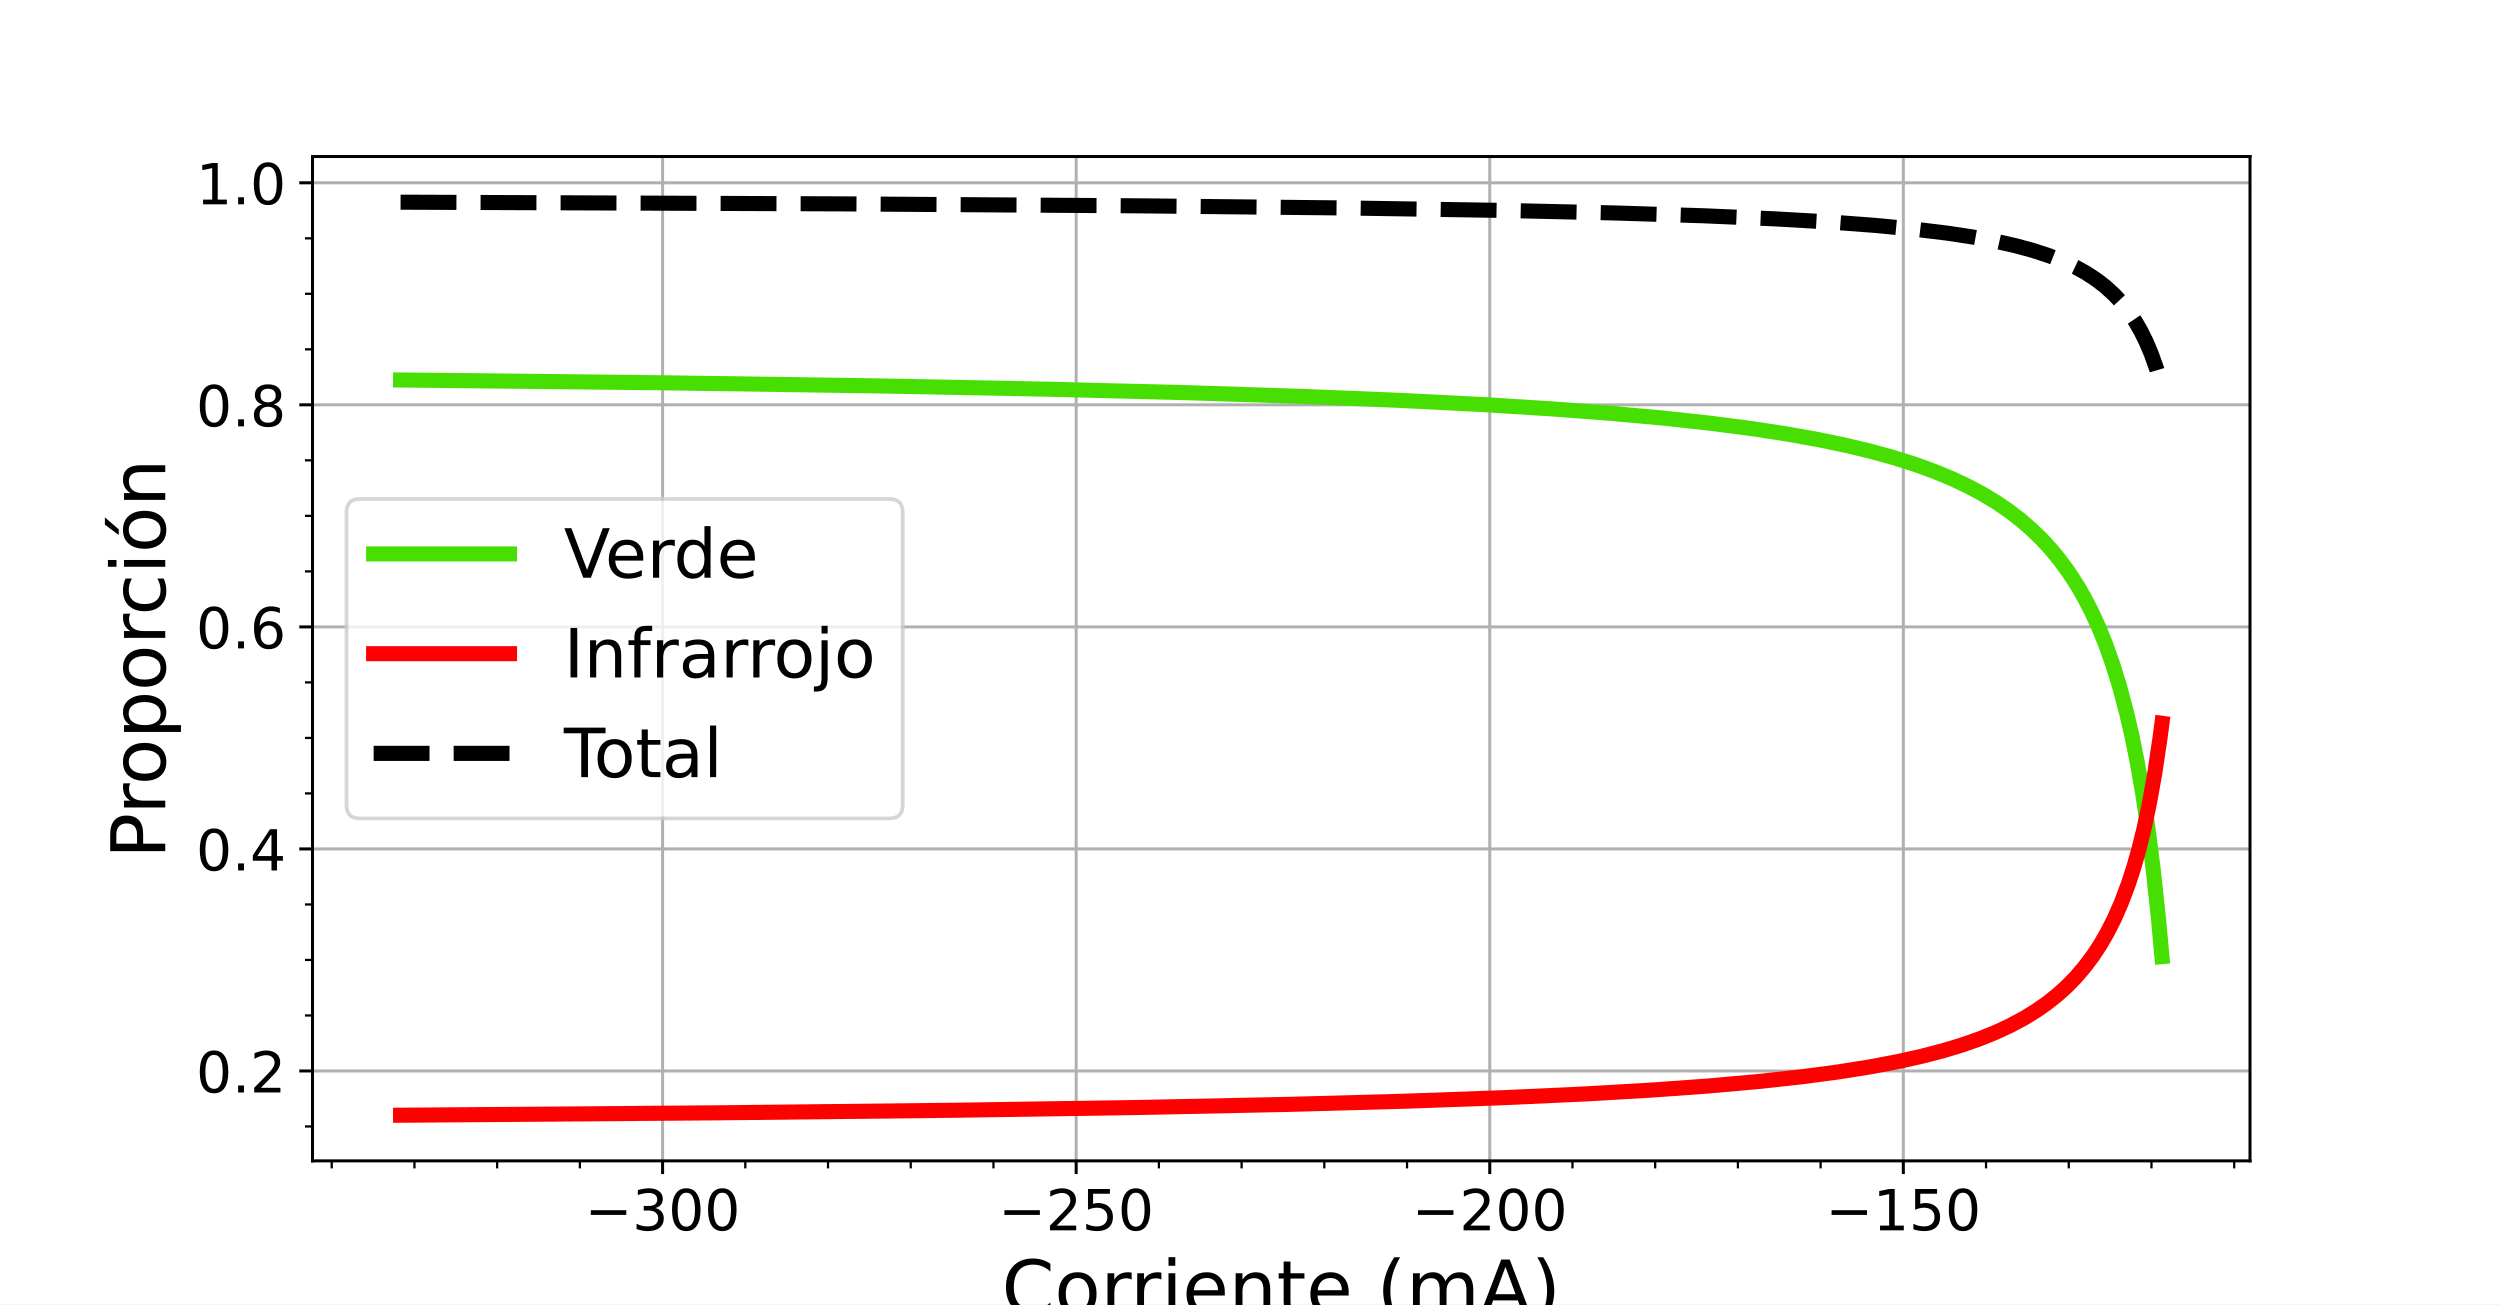
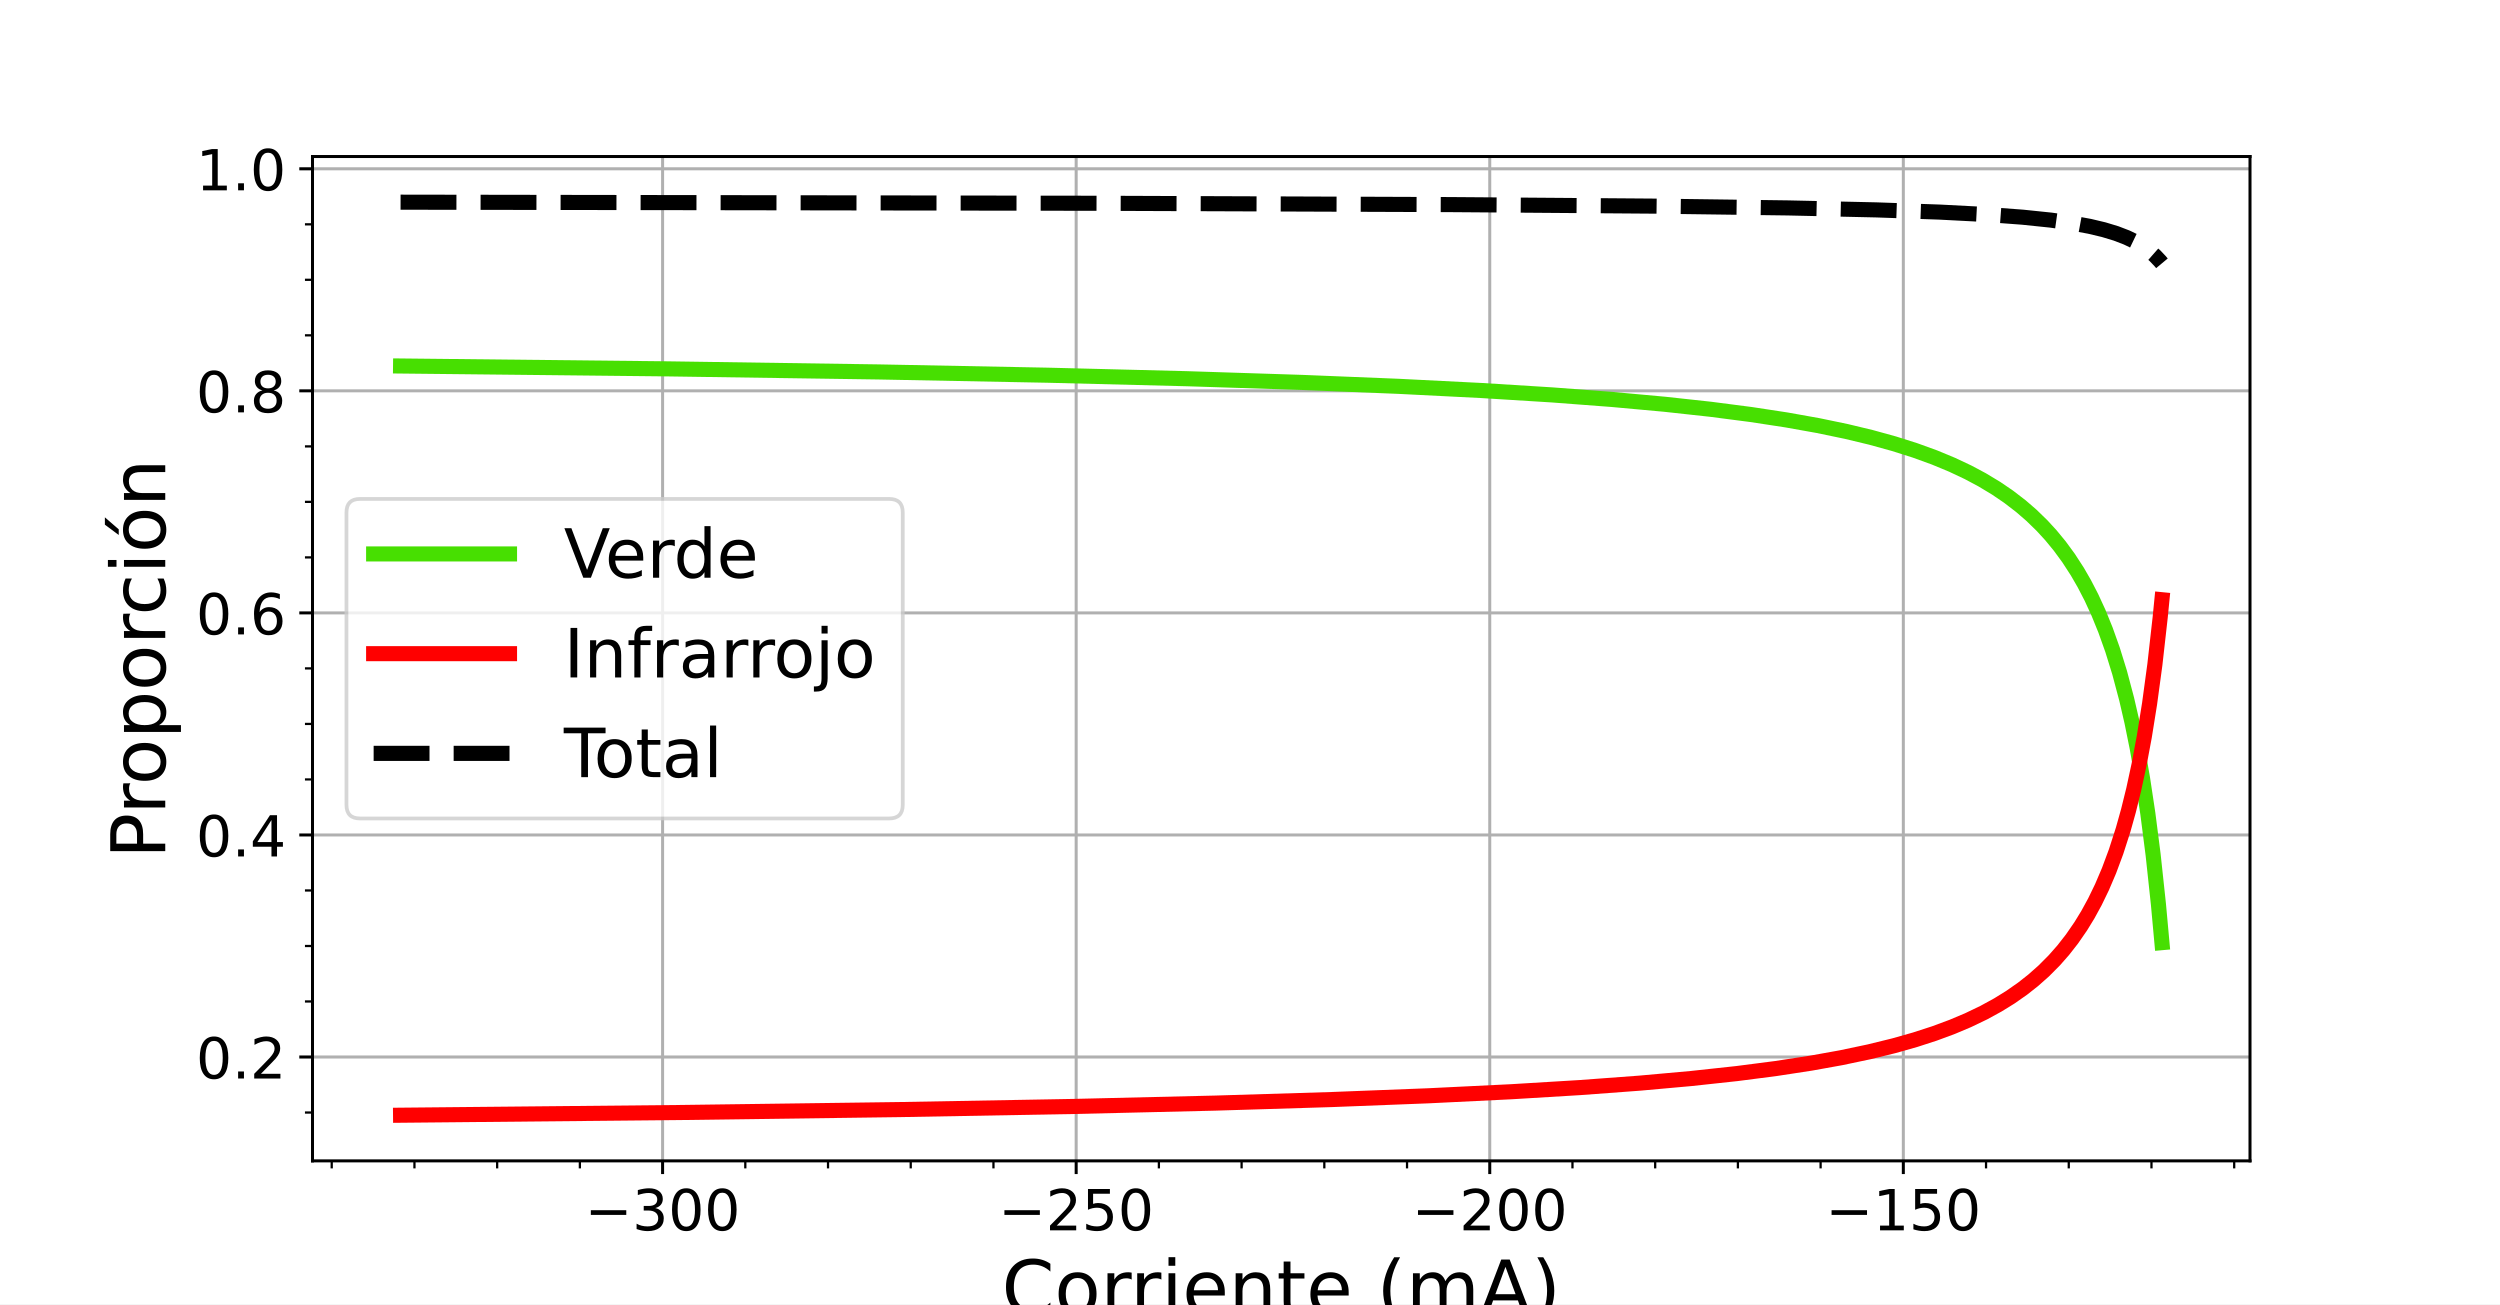
<svg xmlns="http://www.w3.org/2000/svg" xmlns:xlink="http://www.w3.org/1999/xlink" width="662.4pt" height="345.6pt" viewBox="0 0 662.4 345.6" version="1.1">
  <defs>
    <style type="text/css">*{stroke-linejoin: round; stroke-linecap: butt}</style>
  </defs>
  <g id="figure_1">
    <g id="patch_1">
      <path d="M 0 345.6  L 662.4 345.6  L 662.4 0  L 0 0  z " style="fill: #ffffff" />
    </g>
    <g id="axes_1">
      <g id="patch_2">
        <path d="M 82.8 307.584  L 596.16 307.584  L 596.16 41.472  L 82.8 41.472  z " style="fill: #ffffff" />
      </g>
      <g id="matplotlib.axis_1">
        <g id="xtick_1">
          <g id="line2d_1">
-             <path d="M 175.56 307.584  L 175.56 41.472  " clip-path="url(#pfdd4c5bb5a)" style="fill: none; stroke: #b0b0b0; stroke-width: 0.8; stroke-linecap: square" />
+             <path d="M 175.56 307.584  L 175.56 41.472  " clip-path="url(#p34b79a8360)" style="fill: none; stroke: #b0b0b0; stroke-width: 0.8; stroke-linecap: square" />
          </g>
          <g id="line2d_2">
            <defs>
-               <path id="m08923eb233" d="M 0 0  L 0 3.5  " style="stroke: #000000; stroke-width: 0.8" />
-             </defs>
-             <g>
-               <use xlink:href="#m08923eb233" x="175.56" y="307.584" style="stroke: #000000; stroke-width: 0.8" />
+               <path id="m8def4bf81e" d="M 0 0  L 0 3.5  " style="stroke: #000000; stroke-width: 0.8" />
+             </defs>
+             <g>
+               <use xlink:href="#m8def4bf81e" x="175.56" y="307.584" style="stroke: #000000; stroke-width: 0.8" />
            </g>
          </g>
          <g id="text_1">
-             <g transform="translate(154.9595 325.9817) scale(0.15 -0.15)">
+             <g transform="translate(154.9595 325.9817)scale(0.15 -0.15)">
              <defs>
                <path id="DejaVuSans-2212" d="M 678 2272  L 4684 2272  L 4684 1741  L 678 1741  L 678 2272  z " transform="scale(0.015625)" />
                <path id="DejaVuSans-33" d="M 2597 2516  Q 3050 2419 3304 2112  Q 3559 1806 3559 1356  Q 3559 666 3084 287  Q 2609 -91 1734 -91  Q 1441 -91 1130 -33  Q 819 25 488 141  L 488 750  Q 750 597 1062 519  Q 1375 441 1716 441  Q 2309 441 2620 675  Q 2931 909 2931 1356  Q 2931 1769 2642 2001  Q 2353 2234 1838 2234  L 1294 2234  L 1294 2753  L 1863 2753  Q 2328 2753 2575 2939  Q 2822 3125 2822 3475  Q 2822 3834 2567 4026  Q 2313 4219 1838 4219  Q 1578 4219 1281 4162  Q 984 4106 628 3988  L 628 4550  Q 988 4650 1302 4700  Q 1616 4750 1894 4750  Q 2613 4750 3031 4423  Q 3450 4097 3450 3541  Q 3450 3153 3228 2886  Q 3006 2619 2597 2516  z " transform="scale(0.015625)" />
                <path id="DejaVuSans-30" d="M 2034 4250  Q 1547 4250 1301 3770  Q 1056 3291 1056 2328  Q 1056 1369 1301 889  Q 1547 409 2034 409  Q 2525 409 2770 889  Q 3016 1369 3016 2328  Q 3016 3291 2770 3770  Q 2525 4250 2034 4250  z M 2034 4750  Q 2819 4750 3233 4129  Q 3647 3509 3647 2328  Q 3647 1150 3233 529  Q 2819 -91 2034 -91  Q 1250 -91 836 529  Q 422 1150 422 2328  Q 422 3509 836 4129  Q 1250 4750 2034 4750  z " transform="scale(0.015625)" />
              </defs>
              <use xlink:href="#DejaVuSans-2212" />
              <use xlink:href="#DejaVuSans-33" x="83.789" />
              <use xlink:href="#DejaVuSans-30" x="147.412" />
              <use xlink:href="#DejaVuSans-30" x="211.035" />
            </g>
          </g>
        </g>
        <g id="xtick_2">
          <g id="line2d_3">
-             <path d="M 285.142 307.584  L 285.142 41.472  " clip-path="url(#pfdd4c5bb5a)" style="fill: none; stroke: #b0b0b0; stroke-width: 0.8; stroke-linecap: square" />
+             <path d="M 285.142 307.584  L 285.142 41.472  " clip-path="url(#p34b79a8360)" style="fill: none; stroke: #b0b0b0; stroke-width: 0.8; stroke-linecap: square" />
          </g>
          <g id="line2d_4">
            <g>
-               <use xlink:href="#m08923eb233" x="285.142" y="307.584" style="stroke: #000000; stroke-width: 0.8" />
+               <use xlink:href="#m8def4bf81e" x="285.142" y="307.584" style="stroke: #000000; stroke-width: 0.8" />
            </g>
          </g>
          <g id="text_2">
-             <g transform="translate(264.5415 325.9817) scale(0.15 -0.15)">
+             <g transform="translate(264.5415 325.9817)scale(0.15 -0.15)">
              <defs>
                <path id="DejaVuSans-32" d="M 1228 531  L 3431 531  L 3431 0  L 469 0  L 469 531  Q 828 903 1448 1529  Q 2069 2156 2228 2338  Q 2531 2678 2651 2914  Q 2772 3150 2772 3378  Q 2772 3750 2511 3984  Q 2250 4219 1831 4219  Q 1534 4219 1204 4116  Q 875 4013 500 3803  L 500 4441  Q 881 4594 1212 4672  Q 1544 4750 1819 4750  Q 2544 4750 2975 4387  Q 3406 4025 3406 3419  Q 3406 3131 3298 2873  Q 3191 2616 2906 2266  Q 2828 2175 2409 1742  Q 1991 1309 1228 531  z " transform="scale(0.015625)" />
                <path id="DejaVuSans-35" d="M 691 4666  L 3169 4666  L 3169 4134  L 1269 4134  L 1269 2991  Q 1406 3038 1543 3061  Q 1681 3084 1819 3084  Q 2600 3084 3056 2656  Q 3513 2228 3513 1497  Q 3513 744 3044 326  Q 2575 -91 1722 -91  Q 1428 -91 1123 -41  Q 819 9 494 109  L 494 744  Q 775 591 1075 516  Q 1375 441 1709 441  Q 2250 441 2565 725  Q 2881 1009 2881 1497  Q 2881 1984 2565 2268  Q 2250 2553 1709 2553  Q 1456 2553 1204 2497  Q 953 2441 691 2322  L 691 4666  z " transform="scale(0.015625)" />
              </defs>
              <use xlink:href="#DejaVuSans-2212" />
              <use xlink:href="#DejaVuSans-32" x="83.789" />
              <use xlink:href="#DejaVuSans-35" x="147.412" />
              <use xlink:href="#DejaVuSans-30" x="211.035" />
            </g>
          </g>
        </g>
        <g id="xtick_3">
          <g id="line2d_5">
-             <path d="M 394.724 307.584  L 394.724 41.472  " clip-path="url(#pfdd4c5bb5a)" style="fill: none; stroke: #b0b0b0; stroke-width: 0.8; stroke-linecap: square" />
+             <path d="M 394.724 307.584  L 394.724 41.472  " clip-path="url(#p34b79a8360)" style="fill: none; stroke: #b0b0b0; stroke-width: 0.8; stroke-linecap: square" />
          </g>
          <g id="line2d_6">
            <g>
-               <use xlink:href="#m08923eb233" x="394.724" y="307.584" style="stroke: #000000; stroke-width: 0.8" />
+               <use xlink:href="#m8def4bf81e" x="394.724" y="307.584" style="stroke: #000000; stroke-width: 0.8" />
            </g>
          </g>
          <g id="text_3">
-             <g transform="translate(374.1236 325.9817) scale(0.15 -0.15)">
+             <g transform="translate(374.1236 325.9817)scale(0.15 -0.15)">
              <use xlink:href="#DejaVuSans-2212" />
              <use xlink:href="#DejaVuSans-32" x="83.789" />
              <use xlink:href="#DejaVuSans-30" x="147.412" />
              <use xlink:href="#DejaVuSans-30" x="211.035" />
            </g>
          </g>
        </g>
        <g id="xtick_4">
          <g id="line2d_7">
-             <path d="M 504.306 307.584  L 504.306 41.472  " clip-path="url(#pfdd4c5bb5a)" style="fill: none; stroke: #b0b0b0; stroke-width: 0.8; stroke-linecap: square" />
+             <path d="M 504.306 307.584  L 504.306 41.472  " clip-path="url(#p34b79a8360)" style="fill: none; stroke: #b0b0b0; stroke-width: 0.8; stroke-linecap: square" />
          </g>
          <g id="line2d_8">
            <g>
-               <use xlink:href="#m08923eb233" x="504.306" y="307.584" style="stroke: #000000; stroke-width: 0.8" />
+               <use xlink:href="#m8def4bf81e" x="504.306" y="307.584" style="stroke: #000000; stroke-width: 0.8" />
            </g>
          </g>
          <g id="text_4">
-             <g transform="translate(483.7056 325.9817) scale(0.15 -0.15)">
+             <g transform="translate(483.7056 325.9817)scale(0.15 -0.15)">
              <defs>
                <path id="DejaVuSans-31" d="M 794 531  L 1825 531  L 1825 4091  L 703 3866  L 703 4441  L 1819 4666  L 2450 4666  L 2450 531  L 3481 531  L 3481 0  L 794 0  L 794 531  z " transform="scale(0.015625)" />
              </defs>
              <use xlink:href="#DejaVuSans-2212" />
              <use xlink:href="#DejaVuSans-31" x="83.789" />
              <use xlink:href="#DejaVuSans-35" x="147.412" />
              <use xlink:href="#DejaVuSans-30" x="211.035" />
            </g>
          </g>
        </g>
        <g id="xtick_5">
          <g id="line2d_9">
            <defs>
-               <path id="mc49691c728" d="M 0 0  L 0 2  " style="stroke: #000000; stroke-width: 0.6" />
-             </defs>
-             <g>
-               <use xlink:href="#mc49691c728" x="87.894" y="307.584" style="stroke: #000000; stroke-width: 0.6" />
+               <path id="m7c3dd36ebd" d="M 0 0  L 0 2  " style="stroke: #000000; stroke-width: 0.6" />
+             </defs>
+             <g>
+               <use xlink:href="#m7c3dd36ebd" x="87.894" y="307.584" style="stroke: #000000; stroke-width: 0.6" />
            </g>
          </g>
        </g>
        <g id="xtick_6">
          <g id="line2d_10">
            <g>
-               <use xlink:href="#mc49691c728" x="109.811" y="307.584" style="stroke: #000000; stroke-width: 0.6" />
+               <use xlink:href="#m7c3dd36ebd" x="109.811" y="307.584" style="stroke: #000000; stroke-width: 0.6" />
            </g>
          </g>
        </g>
        <g id="xtick_7">
          <g id="line2d_11">
            <g>
-               <use xlink:href="#mc49691c728" x="131.727" y="307.584" style="stroke: #000000; stroke-width: 0.6" />
+               <use xlink:href="#m7c3dd36ebd" x="131.727" y="307.584" style="stroke: #000000; stroke-width: 0.6" />
            </g>
          </g>
        </g>
        <g id="xtick_8">
          <g id="line2d_12">
            <g>
-               <use xlink:href="#mc49691c728" x="153.643" y="307.584" style="stroke: #000000; stroke-width: 0.6" />
+               <use xlink:href="#m7c3dd36ebd" x="153.643" y="307.584" style="stroke: #000000; stroke-width: 0.6" />
            </g>
          </g>
        </g>
        <g id="xtick_9">
          <g id="line2d_13">
            <g>
-               <use xlink:href="#mc49691c728" x="197.476" y="307.584" style="stroke: #000000; stroke-width: 0.6" />
+               <use xlink:href="#m7c3dd36ebd" x="197.476" y="307.584" style="stroke: #000000; stroke-width: 0.6" />
            </g>
          </g>
        </g>
        <g id="xtick_10">
          <g id="line2d_14">
            <g>
-               <use xlink:href="#mc49691c728" x="219.393" y="307.584" style="stroke: #000000; stroke-width: 0.6" />
+               <use xlink:href="#m7c3dd36ebd" x="219.393" y="307.584" style="stroke: #000000; stroke-width: 0.6" />
            </g>
          </g>
        </g>
        <g id="xtick_11">
          <g id="line2d_15">
            <g>
-               <use xlink:href="#mc49691c728" x="241.309" y="307.584" style="stroke: #000000; stroke-width: 0.6" />
+               <use xlink:href="#m7c3dd36ebd" x="241.309" y="307.584" style="stroke: #000000; stroke-width: 0.6" />
            </g>
          </g>
        </g>
        <g id="xtick_12">
          <g id="line2d_16">
            <g>
-               <use xlink:href="#mc49691c728" x="263.226" y="307.584" style="stroke: #000000; stroke-width: 0.6" />
+               <use xlink:href="#m7c3dd36ebd" x="263.226" y="307.584" style="stroke: #000000; stroke-width: 0.6" />
            </g>
          </g>
        </g>
        <g id="xtick_13">
          <g id="line2d_17">
            <g>
-               <use xlink:href="#mc49691c728" x="307.058" y="307.584" style="stroke: #000000; stroke-width: 0.6" />
+               <use xlink:href="#m7c3dd36ebd" x="307.058" y="307.584" style="stroke: #000000; stroke-width: 0.6" />
            </g>
          </g>
        </g>
        <g id="xtick_14">
          <g id="line2d_18">
            <g>
-               <use xlink:href="#mc49691c728" x="328.975" y="307.584" style="stroke: #000000; stroke-width: 0.6" />
+               <use xlink:href="#m7c3dd36ebd" x="328.975" y="307.584" style="stroke: #000000; stroke-width: 0.6" />
            </g>
          </g>
        </g>
        <g id="xtick_15">
          <g id="line2d_19">
            <g>
-               <use xlink:href="#mc49691c728" x="350.891" y="307.584" style="stroke: #000000; stroke-width: 0.6" />
+               <use xlink:href="#m7c3dd36ebd" x="350.891" y="307.584" style="stroke: #000000; stroke-width: 0.6" />
            </g>
          </g>
        </g>
        <g id="xtick_16">
          <g id="line2d_20">
            <g>
-               <use xlink:href="#mc49691c728" x="372.808" y="307.584" style="stroke: #000000; stroke-width: 0.6" />
+               <use xlink:href="#m7c3dd36ebd" x="372.808" y="307.584" style="stroke: #000000; stroke-width: 0.6" />
            </g>
          </g>
        </g>
        <g id="xtick_17">
          <g id="line2d_21">
            <g>
-               <use xlink:href="#mc49691c728" x="416.64" y="307.584" style="stroke: #000000; stroke-width: 0.6" />
+               <use xlink:href="#m7c3dd36ebd" x="416.64" y="307.584" style="stroke: #000000; stroke-width: 0.6" />
            </g>
          </g>
        </g>
        <g id="xtick_18">
          <g id="line2d_22">
            <g>
-               <use xlink:href="#mc49691c728" x="438.557" y="307.584" style="stroke: #000000; stroke-width: 0.6" />
+               <use xlink:href="#m7c3dd36ebd" x="438.557" y="307.584" style="stroke: #000000; stroke-width: 0.6" />
            </g>
          </g>
        </g>
        <g id="xtick_19">
          <g id="line2d_23">
            <g>
-               <use xlink:href="#mc49691c728" x="460.473" y="307.584" style="stroke: #000000; stroke-width: 0.6" />
+               <use xlink:href="#m7c3dd36ebd" x="460.473" y="307.584" style="stroke: #000000; stroke-width: 0.6" />
            </g>
          </g>
        </g>
        <g id="xtick_20">
          <g id="line2d_24">
            <g>
-               <use xlink:href="#mc49691c728" x="482.39" y="307.584" style="stroke: #000000; stroke-width: 0.6" />
+               <use xlink:href="#m7c3dd36ebd" x="482.39" y="307.584" style="stroke: #000000; stroke-width: 0.6" />
            </g>
          </g>
        </g>
        <g id="xtick_21">
          <g id="line2d_25">
            <g>
-               <use xlink:href="#mc49691c728" x="526.222" y="307.584" style="stroke: #000000; stroke-width: 0.6" />
+               <use xlink:href="#m7c3dd36ebd" x="526.222" y="307.584" style="stroke: #000000; stroke-width: 0.6" />
            </g>
          </g>
        </g>
        <g id="xtick_22">
          <g id="line2d_26">
            <g>
-               <use xlink:href="#mc49691c728" x="548.139" y="307.584" style="stroke: #000000; stroke-width: 0.6" />
+               <use xlink:href="#m7c3dd36ebd" x="548.139" y="307.584" style="stroke: #000000; stroke-width: 0.6" />
            </g>
          </g>
        </g>
        <g id="xtick_23">
          <g id="line2d_27">
            <g>
-               <use xlink:href="#mc49691c728" x="570.055" y="307.584" style="stroke: #000000; stroke-width: 0.6" />
+               <use xlink:href="#m7c3dd36ebd" x="570.055" y="307.584" style="stroke: #000000; stroke-width: 0.6" />
            </g>
          </g>
        </g>
        <g id="xtick_24">
          <g id="line2d_28">
            <g>
-               <use xlink:href="#mc49691c728" x="591.972" y="307.584" style="stroke: #000000; stroke-width: 0.6" />
+               <use xlink:href="#m7c3dd36ebd" x="591.972" y="307.584" style="stroke: #000000; stroke-width: 0.6" />
            </g>
          </g>
        </g>
        <g id="text_5">
-           <g transform="translate(265.4269 348.2981) scale(0.2 -0.2)">
+           <g transform="translate(265.4269 348.2981)scale(0.2 -0.2)">
            <defs>
              <path id="DejaVuSans-43" d="M 4122 4306  L 4122 3641  Q 3803 3938 3442 4084  Q 3081 4231 2675 4231  Q 1875 4231 1450 3742  Q 1025 3253 1025 2328  Q 1025 1406 1450 917  Q 1875 428 2675 428  Q 3081 428 3442 575  Q 3803 722 4122 1019  L 4122 359  Q 3791 134 3420 21  Q 3050 -91 2638 -91  Q 1578 -91 968 557  Q 359 1206 359 2328  Q 359 3453 968 4101  Q 1578 4750 2638 4750  Q 3056 4750 3426 4639  Q 3797 4528 4122 4306  z " transform="scale(0.015625)" />
              <path id="DejaVuSans-6f" d="M 1959 3097  Q 1497 3097 1228 2736  Q 959 2375 959 1747  Q 959 1119 1226 758  Q 1494 397 1959 397  Q 2419 397 2687 759  Q 2956 1122 2956 1747  Q 2956 2369 2687 2733  Q 2419 3097 1959 3097  z M 1959 3584  Q 2709 3584 3137 3096  Q 3566 2609 3566 1747  Q 3566 888 3137 398  Q 2709 -91 1959 -91  Q 1206 -91 779 398  Q 353 888 353 1747  Q 353 2609 779 3096  Q 1206 3584 1959 3584  z " transform="scale(0.015625)" />
              <path id="DejaVuSans-72" d="M 2631 2963  Q 2534 3019 2420 3045  Q 2306 3072 2169 3072  Q 1681 3072 1420 2755  Q 1159 2438 1159 1844  L 1159 0  L 581 0  L 581 3500  L 1159 3500  L 1159 2956  Q 1341 3275 1631 3429  Q 1922 3584 2338 3584  Q 2397 3584 2469 3576  Q 2541 3569 2628 3553  L 2631 2963  z " transform="scale(0.015625)" />
              <path id="DejaVuSans-69" d="M 603 3500  L 1178 3500  L 1178 0  L 603 0  L 603 3500  z M 603 4863  L 1178 4863  L 1178 4134  L 603 4134  L 603 4863  z " transform="scale(0.015625)" />
              <path id="DejaVuSans-65" d="M 3597 1894  L 3597 1613  L 953 1613  Q 991 1019 1311 708  Q 1631 397 2203 397  Q 2534 397 2845 478  Q 3156 559 3463 722  L 3463 178  Q 3153 47 2828 -22  Q 2503 -91 2169 -91  Q 1331 -91 842 396  Q 353 884 353 1716  Q 353 2575 817 3079  Q 1281 3584 2069 3584  Q 2775 3584 3186 3129  Q 3597 2675 3597 1894  z M 3022 2063  Q 3016 2534 2758 2815  Q 2500 3097 2075 3097  Q 1594 3097 1305 2825  Q 1016 2553 972 2059  L 3022 2063  z " transform="scale(0.015625)" />
              <path id="DejaVuSans-6e" d="M 3513 2113  L 3513 0  L 2938 0  L 2938 2094  Q 2938 2591 2744 2837  Q 2550 3084 2163 3084  Q 1697 3084 1428 2787  Q 1159 2491 1159 1978  L 1159 0  L 581 0  L 581 3500  L 1159 3500  L 1159 2956  Q 1366 3272 1645 3428  Q 1925 3584 2291 3584  Q 2894 3584 3203 3211  Q 3513 2838 3513 2113  z " transform="scale(0.015625)" />
              <path id="DejaVuSans-74" d="M 1172 4494  L 1172 3500  L 2356 3500  L 2356 3053  L 1172 3053  L 1172 1153  Q 1172 725 1289 603  Q 1406 481 1766 481  L 2356 481  L 2356 0  L 1766 0  Q 1100 0 847 248  Q 594 497 594 1153  L 594 3053  L 172 3053  L 172 3500  L 594 3500  L 594 4494  L 1172 4494  z " transform="scale(0.015625)" />
              <path id="DejaVuSans-20" transform="scale(0.015625)" />
              <path id="DejaVuSans-28" d="M 1984 4856  Q 1566 4138 1362 3434  Q 1159 2731 1159 2009  Q 1159 1288 1364 580  Q 1569 -128 1984 -844  L 1484 -844  Q 1016 -109 783 600  Q 550 1309 550 2009  Q 550 2706 781 3412  Q 1013 4119 1484 4856  L 1984 4856  z " transform="scale(0.015625)" />
              <path id="DejaVuSans-6d" d="M 3328 2828  Q 3544 3216 3844 3400  Q 4144 3584 4550 3584  Q 5097 3584 5394 3201  Q 5691 2819 5691 2113  L 5691 0  L 5113 0  L 5113 2094  Q 5113 2597 4934 2840  Q 4756 3084 4391 3084  Q 3944 3084 3684 2787  Q 3425 2491 3425 1978  L 3425 0  L 2847 0  L 2847 2094  Q 2847 2600 2669 2842  Q 2491 3084 2119 3084  Q 1678 3084 1418 2786  Q 1159 2488 1159 1978  L 1159 0  L 581 0  L 581 3500  L 1159 3500  L 1159 2956  Q 1356 3278 1631 3431  Q 1906 3584 2284 3584  Q 2666 3584 2933 3390  Q 3200 3197 3328 2828  z " transform="scale(0.015625)" />
              <path id="DejaVuSans-41" d="M 2188 4044  L 1331 1722  L 3047 1722  L 2188 4044  z M 1831 4666  L 2547 4666  L 4325 0  L 3669 0  L 3244 1197  L 1141 1197  L 716 0  L 50 0  L 1831 4666  z " transform="scale(0.015625)" />
              <path id="DejaVuSans-29" d="M 513 4856  L 1013 4856  Q 1481 4119 1714 3412  Q 1947 2706 1947 2009  Q 1947 1309 1714 600  Q 1481 -109 1013 -844  L 513 -844  Q 928 -128 1133 580  Q 1338 1288 1338 2009  Q 1338 2731 1133 3434  Q 928 4138 513 4856  z " transform="scale(0.015625)" />
            </defs>
            <use xlink:href="#DejaVuSans-43" />
            <use xlink:href="#DejaVuSans-6f" x="69.824" />
            <use xlink:href="#DejaVuSans-72" x="131.006" />
            <use xlink:href="#DejaVuSans-72" x="170.369" />
            <use xlink:href="#DejaVuSans-69" x="211.482" />
            <use xlink:href="#DejaVuSans-65" x="239.266" />
            <use xlink:href="#DejaVuSans-6e" x="300.789" />
            <use xlink:href="#DejaVuSans-74" x="364.168" />
            <use xlink:href="#DejaVuSans-65" x="403.377" />
            <use xlink:href="#DejaVuSans-20" x="464.9" />
            <use xlink:href="#DejaVuSans-28" x="496.688" />
            <use xlink:href="#DejaVuSans-6d" x="535.701" />
            <use xlink:href="#DejaVuSans-41" x="633.113" />
            <use xlink:href="#DejaVuSans-29" x="701.521" />
          </g>
        </g>
      </g>
      <g id="matplotlib.axis_2">
        <g id="ytick_1">
          <g id="line2d_29">
-             <path d="M 82.8 283.766  L 596.16 283.766  " clip-path="url(#pfdd4c5bb5a)" style="fill: none; stroke: #b0b0b0; stroke-width: 0.8; stroke-linecap: square" />
+             <path d="M 82.8 280.061  L 596.16 280.061  " clip-path="url(#p34b79a8360)" style="fill: none; stroke: #b0b0b0; stroke-width: 0.8; stroke-linecap: square" />
          </g>
          <g id="line2d_30">
            <defs>
-               <path id="m56a9fbfb8d" d="M 0 0  L -3.5 0  " style="stroke: #000000; stroke-width: 0.8" />
-             </defs>
-             <g>
-               <use xlink:href="#m56a9fbfb8d" x="82.8" y="283.766" style="stroke: #000000; stroke-width: 0.8" />
+               <path id="ma3ab4caa12" d="M 0 0  L -3.5 0  " style="stroke: #000000; stroke-width: 0.8" />
+             </defs>
+             <g>
+               <use xlink:href="#ma3ab4caa12" x="82.8" y="280.061" style="stroke: #000000; stroke-width: 0.8" />
            </g>
          </g>
          <g id="text_6">
-             <g transform="translate(51.94531 289.4652) scale(0.15 -0.15)">
+             <g transform="translate(51.94531 285.7597)scale(0.15 -0.15)">
              <defs>
                <path id="DejaVuSans-2e" d="M 684 794  L 1344 794  L 1344 0  L 684 0  L 684 794  z " transform="scale(0.015625)" />
              </defs>
              <use xlink:href="#DejaVuSans-30" />
              <use xlink:href="#DejaVuSans-2e" x="63.623" />
              <use xlink:href="#DejaVuSans-32" x="95.41" />
            </g>
          </g>
        </g>
        <g id="ytick_2">
          <g id="line2d_31">
-             <path d="M 82.8 224.933  L 596.16 224.933  " clip-path="url(#pfdd4c5bb5a)" style="fill: none; stroke: #b0b0b0; stroke-width: 0.8; stroke-linecap: square" />
+             <path d="M 82.8 221.228  L 596.16 221.228  " clip-path="url(#p34b79a8360)" style="fill: none; stroke: #b0b0b0; stroke-width: 0.8; stroke-linecap: square" />
          </g>
          <g id="line2d_32">
            <g>
-               <use xlink:href="#m56a9fbfb8d" x="82.8" y="224.933" style="stroke: #000000; stroke-width: 0.8" />
+               <use xlink:href="#ma3ab4caa12" x="82.8" y="221.228" style="stroke: #000000; stroke-width: 0.8" />
            </g>
          </g>
          <g id="text_7">
-             <g transform="translate(51.94531 230.6318) scale(0.15 -0.15)">
+             <g transform="translate(51.94531 226.9264)scale(0.15 -0.15)">
              <defs>
                <path id="DejaVuSans-34" d="M 2419 4116  L 825 1625  L 2419 1625  L 2419 4116  z M 2253 4666  L 3047 4666  L 3047 1625  L 3713 1625  L 3713 1100  L 3047 1100  L 3047 0  L 2419 0  L 2419 1100  L 313 1100  L 313 1709  L 2253 4666  z " transform="scale(0.015625)" />
              </defs>
              <use xlink:href="#DejaVuSans-30" />
              <use xlink:href="#DejaVuSans-2e" x="63.623" />
              <use xlink:href="#DejaVuSans-34" x="95.41" />
            </g>
          </g>
        </g>
        <g id="ytick_3">
          <g id="line2d_33">
-             <path d="M 82.8 166.1  L 596.16 166.1  " clip-path="url(#pfdd4c5bb5a)" style="fill: none; stroke: #b0b0b0; stroke-width: 0.8; stroke-linecap: square" />
+             <path d="M 82.8 162.394  L 596.16 162.394  " clip-path="url(#p34b79a8360)" style="fill: none; stroke: #b0b0b0; stroke-width: 0.8; stroke-linecap: square" />
          </g>
          <g id="line2d_34">
            <g>
-               <use xlink:href="#m56a9fbfb8d" x="82.8" y="166.1" style="stroke: #000000; stroke-width: 0.8" />
+               <use xlink:href="#ma3ab4caa12" x="82.8" y="162.394" style="stroke: #000000; stroke-width: 0.8" />
            </g>
          </g>
          <g id="text_8">
-             <g transform="translate(51.94531 171.7984) scale(0.15 -0.15)">
+             <g transform="translate(51.94531 168.093)scale(0.15 -0.15)">
              <defs>
                <path id="DejaVuSans-36" d="M 2113 2584  Q 1688 2584 1439 2293  Q 1191 2003 1191 1497  Q 1191 994 1439 701  Q 1688 409 2113 409  Q 2538 409 2786 701  Q 3034 994 3034 1497  Q 3034 2003 2786 2293  Q 2538 2584 2113 2584  z M 3366 4563  L 3366 3988  Q 3128 4100 2886 4159  Q 2644 4219 2406 4219  Q 1781 4219 1451 3797  Q 1122 3375 1075 2522  Q 1259 2794 1537 2939  Q 1816 3084 2150 3084  Q 2853 3084 3261 2657  Q 3669 2231 3669 1497  Q 3669 778 3244 343  Q 2819 -91 2113 -91  Q 1303 -91 875 529  Q 447 1150 447 2328  Q 447 3434 972 4092  Q 1497 4750 2381 4750  Q 2619 4750 2861 4703  Q 3103 4656 3366 4563  z " transform="scale(0.015625)" />
              </defs>
              <use xlink:href="#DejaVuSans-30" />
              <use xlink:href="#DejaVuSans-2e" x="63.623" />
              <use xlink:href="#DejaVuSans-36" x="95.41" />
            </g>
          </g>
        </g>
        <g id="ytick_4">
          <g id="line2d_35">
-             <path d="M 82.8 107.266  L 596.16 107.266  " clip-path="url(#pfdd4c5bb5a)" style="fill: none; stroke: #b0b0b0; stroke-width: 0.8; stroke-linecap: square" />
+             <path d="M 82.8 103.561  L 596.16 103.561  " clip-path="url(#p34b79a8360)" style="fill: none; stroke: #b0b0b0; stroke-width: 0.8; stroke-linecap: square" />
          </g>
          <g id="line2d_36">
            <g>
-               <use xlink:href="#m56a9fbfb8d" x="82.8" y="107.266" style="stroke: #000000; stroke-width: 0.8" />
+               <use xlink:href="#ma3ab4caa12" x="82.8" y="103.561" style="stroke: #000000; stroke-width: 0.8" />
            </g>
          </g>
          <g id="text_9">
-             <g transform="translate(51.94531 112.9651) scale(0.15 -0.15)">
+             <g transform="translate(51.94531 109.2596)scale(0.15 -0.15)">
              <defs>
                <path id="DejaVuSans-38" d="M 2034 2216  Q 1584 2216 1326 1975  Q 1069 1734 1069 1313  Q 1069 891 1326 650  Q 1584 409 2034 409  Q 2484 409 2743 651  Q 3003 894 3003 1313  Q 3003 1734 2745 1975  Q 2488 2216 2034 2216  z M 1403 2484  Q 997 2584 770 2862  Q 544 3141 544 3541  Q 544 4100 942 4425  Q 1341 4750 2034 4750  Q 2731 4750 3128 4425  Q 3525 4100 3525 3541  Q 3525 3141 3298 2862  Q 3072 2584 2669 2484  Q 3125 2378 3379 2068  Q 3634 1759 3634 1313  Q 3634 634 3220 271  Q 2806 -91 2034 -91  Q 1263 -91 848 271  Q 434 634 434 1313  Q 434 1759 690 2068  Q 947 2378 1403 2484  z M 1172 3481  Q 1172 3119 1398 2916  Q 1625 2713 2034 2713  Q 2441 2713 2670 2916  Q 2900 3119 2900 3481  Q 2900 3844 2670 4047  Q 2441 4250 2034 4250  Q 1625 4250 1398 4047  Q 1172 3844 1172 3481  z " transform="scale(0.015625)" />
              </defs>
              <use xlink:href="#DejaVuSans-30" />
              <use xlink:href="#DejaVuSans-2e" x="63.623" />
              <use xlink:href="#DejaVuSans-38" x="95.41" />
            </g>
          </g>
        </g>
        <g id="ytick_5">
          <g id="line2d_37">
-             <path d="M 82.8 48.433  L 596.16 48.433  " clip-path="url(#pfdd4c5bb5a)" style="fill: none; stroke: #b0b0b0; stroke-width: 0.8; stroke-linecap: square" />
+             <path d="M 82.8 44.727  L 596.16 44.727  " clip-path="url(#p34b79a8360)" style="fill: none; stroke: #b0b0b0; stroke-width: 0.8; stroke-linecap: square" />
          </g>
          <g id="line2d_38">
            <g>
-               <use xlink:href="#m56a9fbfb8d" x="82.8" y="48.433" style="stroke: #000000; stroke-width: 0.8" />
+               <use xlink:href="#ma3ab4caa12" x="82.8" y="44.727" style="stroke: #000000; stroke-width: 0.8" />
            </g>
          </g>
          <g id="text_10">
-             <g transform="translate(51.94531 54.1317) scale(0.15 -0.15)">
+             <g transform="translate(51.94531 50.42626)scale(0.15 -0.15)">
              <use xlink:href="#DejaVuSans-31" />
              <use xlink:href="#DejaVuSans-2e" x="63.623" />
              <use xlink:href="#DejaVuSans-30" x="95.41" />
            </g>
          </g>
        </g>
        <g id="ytick_6">
          <g id="line2d_39">
            <defs>
-               <path id="m3063023392" d="M 0 0  L -2 0  " style="stroke: #000000; stroke-width: 0.6" />
-             </defs>
-             <g>
-               <use xlink:href="#m3063023392" x="82.8" y="298.475" style="stroke: #000000; stroke-width: 0.6" />
+               <path id="m0b4ab2006d" d="M 0 0  L -2 0  " style="stroke: #000000; stroke-width: 0.6" />
+             </defs>
+             <g>
+               <use xlink:href="#m0b4ab2006d" x="82.8" y="294.769" style="stroke: #000000; stroke-width: 0.6" />
            </g>
          </g>
        </g>
        <g id="ytick_7">
          <g id="line2d_40">
            <g>
-               <use xlink:href="#m3063023392" x="82.8" y="269.058" style="stroke: #000000; stroke-width: 0.6" />
+               <use xlink:href="#m0b4ab2006d" x="82.8" y="265.353" style="stroke: #000000; stroke-width: 0.6" />
            </g>
          </g>
        </g>
        <g id="ytick_8">
          <g id="line2d_41">
            <g>
-               <use xlink:href="#m3063023392" x="82.8" y="254.35" style="stroke: #000000; stroke-width: 0.6" />
+               <use xlink:href="#m0b4ab2006d" x="82.8" y="250.644" style="stroke: #000000; stroke-width: 0.6" />
            </g>
          </g>
        </g>
        <g id="ytick_9">
          <g id="line2d_42">
            <g>
-               <use xlink:href="#m3063023392" x="82.8" y="239.641" style="stroke: #000000; stroke-width: 0.6" />
+               <use xlink:href="#m0b4ab2006d" x="82.8" y="235.936" style="stroke: #000000; stroke-width: 0.6" />
            </g>
          </g>
        </g>
        <g id="ytick_10">
          <g id="line2d_43">
            <g>
-               <use xlink:href="#m3063023392" x="82.8" y="210.225" style="stroke: #000000; stroke-width: 0.6" />
+               <use xlink:href="#m0b4ab2006d" x="82.8" y="206.519" style="stroke: #000000; stroke-width: 0.6" />
            </g>
          </g>
        </g>
        <g id="ytick_11">
          <g id="line2d_44">
            <g>
-               <use xlink:href="#m3063023392" x="82.8" y="195.516" style="stroke: #000000; stroke-width: 0.6" />
+               <use xlink:href="#m0b4ab2006d" x="82.8" y="191.811" style="stroke: #000000; stroke-width: 0.6" />
            </g>
          </g>
        </g>
        <g id="ytick_12">
          <g id="line2d_45">
            <g>
-               <use xlink:href="#m3063023392" x="82.8" y="180.808" style="stroke: #000000; stroke-width: 0.6" />
+               <use xlink:href="#m0b4ab2006d" x="82.8" y="177.103" style="stroke: #000000; stroke-width: 0.6" />
            </g>
          </g>
        </g>
        <g id="ytick_13">
          <g id="line2d_46">
            <g>
-               <use xlink:href="#m3063023392" x="82.8" y="151.391" style="stroke: #000000; stroke-width: 0.6" />
+               <use xlink:href="#m0b4ab2006d" x="82.8" y="147.686" style="stroke: #000000; stroke-width: 0.6" />
            </g>
          </g>
        </g>
        <g id="ytick_14">
          <g id="line2d_47">
            <g>
-               <use xlink:href="#m3063023392" x="82.8" y="136.683" style="stroke: #000000; stroke-width: 0.6" />
+               <use xlink:href="#m0b4ab2006d" x="82.8" y="132.977" style="stroke: #000000; stroke-width: 0.6" />
            </g>
          </g>
        </g>
        <g id="ytick_15">
          <g id="line2d_48">
            <g>
-               <use xlink:href="#m3063023392" x="82.8" y="121.975" style="stroke: #000000; stroke-width: 0.6" />
+               <use xlink:href="#m0b4ab2006d" x="82.8" y="118.269" style="stroke: #000000; stroke-width: 0.6" />
            </g>
          </g>
        </g>
        <g id="ytick_16">
          <g id="line2d_49">
            <g>
-               <use xlink:href="#m3063023392" x="82.8" y="92.558" style="stroke: #000000; stroke-width: 0.6" />
+               <use xlink:href="#m0b4ab2006d" x="82.8" y="88.852" style="stroke: #000000; stroke-width: 0.6" />
            </g>
          </g>
        </g>
        <g id="ytick_17">
          <g id="line2d_50">
            <g>
-               <use xlink:href="#m3063023392" x="82.8" y="77.85" style="stroke: #000000; stroke-width: 0.6" />
+               <use xlink:href="#m0b4ab2006d" x="82.8" y="74.144" style="stroke: #000000; stroke-width: 0.6" />
            </g>
          </g>
        </g>
        <g id="ytick_18">
          <g id="line2d_51">
            <g>
-               <use xlink:href="#m3063023392" x="82.8" y="63.141" style="stroke: #000000; stroke-width: 0.6" />
+               <use xlink:href="#m0b4ab2006d" x="82.8" y="59.436" style="stroke: #000000; stroke-width: 0.6" />
            </g>
          </g>
        </g>
        <g id="text_11">
-           <g transform="translate(43.78594 227.4733) rotate(-90) scale(0.2 -0.2)">
+           <g transform="translate(43.78594 227.4733)rotate(-90)scale(0.2 -0.2)">
            <defs>
              <path id="DejaVuSans-50" d="M 1259 4147  L 1259 2394  L 2053 2394  Q 2494 2394 2734 2622  Q 2975 2850 2975 3272  Q 2975 3691 2734 3919  Q 2494 4147 2053 4147  L 1259 4147  z M 628 4666  L 2053 4666  Q 2838 4666 3239 4311  Q 3641 3956 3641 3272  Q 3641 2581 3239 2228  Q 2838 1875 2053 1875  L 1259 1875  L 1259 0  L 628 0  L 628 4666  z " transform="scale(0.015625)" />
              <path id="DejaVuSans-70" d="M 1159 525  L 1159 -1331  L 581 -1331  L 581 3500  L 1159 3500  L 1159 2969  Q 1341 3281 1617 3432  Q 1894 3584 2278 3584  Q 2916 3584 3314 3078  Q 3713 2572 3713 1747  Q 3713 922 3314 415  Q 2916 -91 2278 -91  Q 1894 -91 1617 61  Q 1341 213 1159 525  z M 3116 1747  Q 3116 2381 2855 2742  Q 2594 3103 2138 3103  Q 1681 3103 1420 2742  Q 1159 2381 1159 1747  Q 1159 1113 1420 752  Q 1681 391 2138 391  Q 2594 391 2855 752  Q 3116 1113 3116 1747  z " transform="scale(0.015625)" />
              <path id="DejaVuSans-63" d="M 3122 3366  L 3122 2828  Q 2878 2963 2633 3030  Q 2388 3097 2138 3097  Q 1578 3097 1268 2742  Q 959 2388 959 1747  Q 959 1106 1268 751  Q 1578 397 2138 397  Q 2388 397 2633 464  Q 2878 531 3122 666  L 3122 134  Q 2881 22 2623 -34  Q 2366 -91 2075 -91  Q 1284 -91 818 406  Q 353 903 353 1747  Q 353 2603 823 3093  Q 1294 3584 2113 3584  Q 2378 3584 2631 3529  Q 2884 3475 3122 3366  z " transform="scale(0.015625)" />
-               <path id="DejaVuSans-f3" d="M 1959 3097  Q 1497 3097 1228 2736  Q 959 2375 959 1747  Q 959 1119 1226 758  Q 1494 397 1959 397  Q 2419 397 2687 759  Q 2956 1122 2956 1747  Q 2956 2369 2687 2733  Q 2419 3097 1959 3097  z M 1959 3584  Q 2709 3584 3137 3096  Q 3566 2609 3566 1747  Q 3566 888 3137 398  Q 2709 -91 1959 -91  Q 1206 -91 779 398  Q 353 888 353 1747  Q 353 2609 779 3096  Q 1206 3584 1959 3584  z M 2394 5119  L 3016 5119  L 1997 3944  L 1519 3944  L 2394 5119  z " transform="scale(0.015625)" />
+               <path id="DejaVuSans-f3" d="M 1959 3097  Q 1497 3097 1228 2736  Q 959 2375 959 1747  Q 959 1119 1226 758  Q 1494 397 1959 397  Q 2419 397 2687 759  Q 2956 1122 2956 1747  Q 2956 2369 2687 2733  Q 2419 3097 1959 3097  z M 1959 3584  Q 2709 3584 3137 3096  Q 3566 2609 3566 1747  Q 3566 888 3137 398  Q 2709 -91 1959 -91  Q 1206 -91 779 398  Q 353 888 353 1747  Q 353 2609 779 3096  Q 1206 3584 1959 3584  z M 2394 5119  L 3016 5119  L 1998 3944  L 1519 3944  L 2394 5119  z " transform="scale(0.015625)" />
            </defs>
            <use xlink:href="#DejaVuSans-50" />
            <use xlink:href="#DejaVuSans-72" x="58.553" />
            <use xlink:href="#DejaVuSans-6f" x="97.416" />
            <use xlink:href="#DejaVuSans-70" x="158.598" />
            <use xlink:href="#DejaVuSans-6f" x="222.074" />
            <use xlink:href="#DejaVuSans-72" x="283.256" />
            <use xlink:href="#DejaVuSans-63" x="322.119" />
            <use xlink:href="#DejaVuSans-69" x="377.1" />
            <use xlink:href="#DejaVuSans-f3" x="404.883" />
            <use xlink:href="#DejaVuSans-6e" x="466.064" />
          </g>
        </g>
      </g>
      <g id="line2d_52">
-         <path d="M 106.135 100.68  L 176.675 101.436  L 232.734 102.253  L 277.582 103.12  L 314.487 104.048  L 344.852 105.025  L 370.546 106.066  L 392.502 107.174  L 411.189 108.337  L 427.072 109.539  L 441.087 110.819  L 453.233 112.146  L 463.978 113.539  L 473.321 114.967  L 481.73 116.47  L 489.204 118.025  L 495.744 119.595  L 501.817 121.272  L 507.423 123.049  L 512.562 124.916  L 517.234 126.854  L 521.438 128.837  L 525.175 130.829  L 528.913 133.08  L 532.183 135.306  L 535.453 137.818  L 538.256 140.244  L 541.059 142.97  L 543.394 145.515  L 545.73 148.353  L 548.066 151.538  L 550.402 155.139  L 552.27 158.376  L 554.139 161.989  L 556.008 166.049  L 557.876 170.644  L 559.745 175.887  L 561.614 181.926  L 563.482 188.955  L 564.884 195.035  L 566.285 201.968  L 567.687 209.948  L 569.088 219.232  L 570.49 230.167  L 571.891 243.237  L 572.825 253.466  L 572.825 253.466  " clip-path="url(#pfdd4c5bb5a)" style="fill: none; stroke: #47df01; stroke-width: 4; stroke-linecap: square" />
+         <path d="M 106.135 96.974  L 176.675 97.731  L 232.734 98.548  L 277.582 99.415  L 314.487 100.343  L 344.852 101.32  L 370.546 102.36  L 392.502 103.469  L 411.189 104.631  L 427.072 105.834  L 441.087 107.113  L 453.233 108.44  L 463.978 109.834  L 473.321 111.261  L 481.73 112.764  L 489.204 114.319  L 495.744 115.89  L 501.817 117.567  L 507.423 119.344  L 512.562 121.21  L 517.234 123.148  L 521.438 125.131  L 525.175 127.123  L 528.913 129.375  L 532.183 131.6  L 535.453 134.112  L 538.256 136.538  L 541.059 139.265  L 543.394 141.81  L 545.73 144.648  L 548.066 147.833  L 550.402 151.433  L 552.27 154.67  L 554.139 158.284  L 556.008 162.344  L 557.876 166.939  L 559.745 172.182  L 561.614 178.22  L 563.482 185.25  L 564.884 191.329  L 566.285 198.262  L 567.687 206.242  L 569.088 215.526  L 570.49 226.461  L 571.891 239.531  L 572.825 249.761  L 572.825 249.761  " clip-path="url(#p34b79a8360)" style="fill: none; stroke: #47df01; stroke-width: 4; stroke-linecap: square" />
      </g>
      <g id="line2d_53">
-         <path d="M 106.135 295.488  L 190.223 294.854  L 253.756 294.162  L 302.808 293.416  L 341.582 292.614  L 372.882 291.755  L 398.575 290.835  L 420.065 289.847  L 437.817 288.815  L 452.766 287.733  L 465.846 286.566  L 477.058 285.344  L 486.868 284.047  L 495.277 282.714  L 502.752 281.303  L 509.292 279.844  L 514.898 278.38  L 520.037 276.82  L 524.708 275.177  L 528.913 273.468  L 532.65 271.724  L 536.387 269.719  L 539.657 267.701  L 542.46 265.731  L 545.263 263.492  L 547.599 261.378  L 549.935 258.991  L 552.27 256.277  L 554.606 253.162  L 556.475 250.318  L 558.344 247.093  L 560.212 243.405  L 562.081 239.147  L 563.949 234.175  L 565.351 229.863  L 566.752 224.93  L 568.154 219.233  L 569.555 212.58  L 570.957 204.707  L 572.358 195.245  L 572.825 191.652  L 572.825 191.652  " clip-path="url(#pfdd4c5bb5a)" style="fill: none; stroke: #ff0000; stroke-width: 4; stroke-linecap: square" />
+         <path d="M 106.135 295.488  L 180.413 294.769  L 238.34 293.995  L 284.589 293.164  L 321.962 292.28  L 352.794 291.338  L 378.488 290.339  L 400.444 289.266  L 418.663 288.163  L 434.547 286.984  L 448.094 285.765  L 460.24 284.449  L 470.518 283.12  L 479.861 281.689  L 487.803 280.259  L 495.277 278.685  L 501.817 277.079  L 507.423 275.49  L 512.562 273.822  L 517.234 272.089  L 521.438 270.317  L 525.642 268.298  L 529.38 266.253  L 532.65 264.229  L 535.92 261.943  L 538.723 259.733  L 541.526 257.246  L 544.329 254.426  L 546.665 251.771  L 549 248.783  L 551.336 245.395  L 553.205 242.34  L 555.073 238.919  L 556.942 235.061  L 558.811 230.678  L 560.679 225.654  L 562.548 219.838  L 563.949 214.837  L 565.351 209.164  L 566.752 202.676  L 568.154 195.182  L 569.555 186.43  L 570.957 176.074  L 572.358 163.628  L 572.825 158.901  L 572.825 158.901  " clip-path="url(#p34b79a8360)" style="fill: none; stroke: #ff0000; stroke-width: 4; stroke-linecap: square" />
      </g>
      <g id="line2d_54">
-         <path d="M 106.135 53.568  L 223.391 54.023  L 301.874 54.537  L 356.998 55.108  L 397.174 55.735  L 427.539 56.419  L 451.364 57.171  L 470.051 57.977  L 485 58.836  L 497.146 59.746  L 507.423 60.735  L 515.832 61.759  L 522.84 62.82  L 528.913 63.949  L 534.051 65.109  L 538.723 66.382  L 542.927 67.762  L 546.665 69.236  L 549.935 70.773  L 552.738 72.33  L 555.541 74.171  L 557.876 75.984  L 560.212 78.121  L 562.081 80.128  L 563.949 82.472  L 565.818 85.245  L 567.22 87.682  L 568.621 90.506  L 570.023 93.819  L 571.424 97.757  L 572.825 102.519  L 572.825 102.519  " clip-path="url(#pfdd4c5bb5a)" style="fill: none; stroke-dasharray: 14.8,6.4; stroke-dashoffset: 0; stroke: #000000; stroke-width: 4" />
+         <path d="M 106.135 53.568  L 290.195 53.858  L 384.094 54.209  L 438.751 54.619  L 473.788 55.091  L 497.146 55.613  L 513.964 56.197  L 526.577 56.851  L 535.92 57.547  L 543.394 58.322  L 549 59.108  L 553.672 59.969  L 557.409 60.859  L 560.679 61.851  L 563.482 62.928  L 565.818 64.051  L 567.687 65.154  L 569.555 66.503  L 570.957 67.731  L 572.358 69.207  L 572.825 69.768  L 572.825 69.768  " clip-path="url(#p34b79a8360)" style="fill: none; stroke-dasharray: 14.8,6.4; stroke-dashoffset: 0; stroke: #000000; stroke-width: 4" />
      </g>
      <g id="patch_3">
        <path d="M 82.8 307.584  L 82.8 41.472  " style="fill: none; stroke: #000000; stroke-width: 0.8; stroke-linejoin: miter; stroke-linecap: square" />
      </g>
      <g id="patch_4">
        <path d="M 596.16 307.584  L 596.16 41.472  " style="fill: none; stroke: #000000; stroke-width: 0.8; stroke-linejoin: miter; stroke-linecap: square" />
      </g>
      <g id="patch_5">
        <path d="M 82.8 307.584  L 596.16 307.584  " style="fill: none; stroke: #000000; stroke-width: 0.8; stroke-linejoin: miter; stroke-linecap: square" />
      </g>
      <g id="patch_6">
        <path d="M 82.8 41.472  L 596.16 41.472  " style="fill: none; stroke: #000000; stroke-width: 0.8; stroke-linejoin: miter; stroke-linecap: square" />
      </g>
      <g id="legend_1">
        <g id="patch_7">
          <path d="M 95.4 216.859  L 235.592 216.859  Q 239.192 216.859 239.192 213.259  L 239.192 135.797  Q 239.192 132.197 235.592 132.197  L 95.4 132.197  Q 91.8 132.197 91.8 135.797  L 91.8 213.259  Q 91.8 216.859 95.4 216.859  z " style="fill: #ffffff; opacity: 0.8; stroke: #cccccc; stroke-linejoin: miter" />
        </g>
        <g id="line2d_55">
          <path d="M 99 146.774  L 117 146.774  L 135 146.774  " style="fill: none; stroke: #47df01; stroke-width: 4; stroke-linecap: square" />
        </g>
        <g id="text_12">
-           <g transform="translate(149.4 153.0743) scale(0.18 -0.18)">
+           <g transform="translate(149.4 153.0743)scale(0.18 -0.18)">
            <defs>
              <path id="DejaVuSans-56" d="M 1831 0  L 50 4666  L 709 4666  L 2188 738  L 3669 4666  L 4325 4666  L 2547 0  L 1831 0  z " transform="scale(0.015625)" />
              <path id="DejaVuSans-64" d="M 2906 2969  L 2906 4863  L 3481 4863  L 3481 0  L 2906 0  L 2906 525  Q 2725 213 2448 61  Q 2172 -91 1784 -91  Q 1150 -91 751 415  Q 353 922 353 1747  Q 353 2572 751 3078  Q 1150 3584 1784 3584  Q 2172 3584 2448 3432  Q 2725 3281 2906 2969  z M 947 1747  Q 947 1113 1208 752  Q 1469 391 1925 391  Q 2381 391 2643 752  Q 2906 1113 2906 1747  Q 2906 2381 2643 2742  Q 2381 3103 1925 3103  Q 1469 3103 1208 2742  Q 947 2381 947 1747  z " transform="scale(0.015625)" />
            </defs>
            <use xlink:href="#DejaVuSans-56" />
            <use xlink:href="#DejaVuSans-65" x="60.658" />
            <use xlink:href="#DejaVuSans-72" x="122.182" />
            <use xlink:href="#DejaVuSans-64" x="161.545" />
            <use xlink:href="#DejaVuSans-65" x="225.021" />
          </g>
        </g>
        <g id="line2d_56">
          <path d="M 99 173.195  L 117 173.195  L 135 173.195  " style="fill: none; stroke: #ff0000; stroke-width: 4; stroke-linecap: square" />
        </g>
        <g id="text_13">
-           <g transform="translate(149.4 179.4949) scale(0.18 -0.18)">
+           <g transform="translate(149.4 179.4949)scale(0.18 -0.18)">
            <defs>
              <path id="DejaVuSans-49" d="M 628 4666  L 1259 4666  L 1259 0  L 628 0  L 628 4666  z " transform="scale(0.015625)" />
              <path id="DejaVuSans-66" d="M 2375 4863  L 2375 4384  L 1825 4384  Q 1516 4384 1395 4259  Q 1275 4134 1275 3809  L 1275 3500  L 2222 3500  L 2222 3053  L 1275 3053  L 1275 0  L 697 0  L 697 3053  L 147 3053  L 147 3500  L 697 3500  L 697 3744  Q 697 4328 969 4595  Q 1241 4863 1831 4863  L 2375 4863  z " transform="scale(0.015625)" />
              <path id="DejaVuSans-61" d="M 2194 1759  Q 1497 1759 1228 1600  Q 959 1441 959 1056  Q 959 750 1161 570  Q 1363 391 1709 391  Q 2188 391 2477 730  Q 2766 1069 2766 1631  L 2766 1759  L 2194 1759  z M 3341 1997  L 3341 0  L 2766 0  L 2766 531  Q 2569 213 2275 61  Q 1981 -91 1556 -91  Q 1019 -91 701 211  Q 384 513 384 1019  Q 384 1609 779 1909  Q 1175 2209 1959 2209  L 2766 2209  L 2766 2266  Q 2766 2663 2505 2880  Q 2244 3097 1772 3097  Q 1472 3097 1187 3025  Q 903 2953 641 2809  L 641 3341  Q 956 3463 1253 3523  Q 1550 3584 1831 3584  Q 2591 3584 2966 3190  Q 3341 2797 3341 1997  z " transform="scale(0.015625)" />
              <path id="DejaVuSans-6a" d="M 603 3500  L 1178 3500  L 1178 -63  Q 1178 -731 923 -1031  Q 669 -1331 103 -1331  L -116 -1331  L -116 -844  L 38 -844  Q 366 -844 484 -692  Q 603 -541 603 -63  L 603 3500  z M 603 4863  L 1178 4863  L 1178 4134  L 603 4134  L 603 4863  z " transform="scale(0.015625)" />
            </defs>
            <use xlink:href="#DejaVuSans-49" />
            <use xlink:href="#DejaVuSans-6e" x="29.492" />
            <use xlink:href="#DejaVuSans-66" x="92.871" />
            <use xlink:href="#DejaVuSans-72" x="128.076" />
            <use xlink:href="#DejaVuSans-61" x="169.189" />
            <use xlink:href="#DejaVuSans-72" x="230.469" />
            <use xlink:href="#DejaVuSans-72" x="269.832" />
            <use xlink:href="#DejaVuSans-6f" x="308.695" />
            <use xlink:href="#DejaVuSans-6a" x="369.877" />
            <use xlink:href="#DejaVuSans-6f" x="397.66" />
          </g>
        </g>
        <g id="line2d_57">
          <path d="M 99 199.615  L 117 199.615  L 135 199.615  " style="fill: none; stroke-dasharray: 14.8,6.4; stroke-dashoffset: 0; stroke: #000000; stroke-width: 4" />
        </g>
        <g id="text_14">
-           <g transform="translate(149.4 205.9155) scale(0.18 -0.18)">
+           <g transform="translate(149.4 205.9155)scale(0.18 -0.18)">
            <defs>
              <path id="DejaVuSans-54" d="M -19 4666  L 3928 4666  L 3928 4134  L 2272 4134  L 2272 0  L 1638 0  L 1638 4134  L -19 4134  L -19 4666  z " transform="scale(0.015625)" />
              <path id="DejaVuSans-6c" d="M 603 4863  L 1178 4863  L 1178 0  L 603 0  L 603 4863  z " transform="scale(0.015625)" />
            </defs>
            <use xlink:href="#DejaVuSans-54" />
            <use xlink:href="#DejaVuSans-6f" x="44.084" />
            <use xlink:href="#DejaVuSans-74" x="105.266" />
            <use xlink:href="#DejaVuSans-61" x="144.475" />
            <use xlink:href="#DejaVuSans-6c" x="205.754" />
          </g>
        </g>
      </g>
    </g>
  </g>
  <defs>
-     <clipPath id="pfdd4c5bb5a">
+     <clipPath id="p34b79a8360">
      <rect x="82.8" y="41.472" width="513.36" height="266.112" />
    </clipPath>
  </defs>
</svg>
